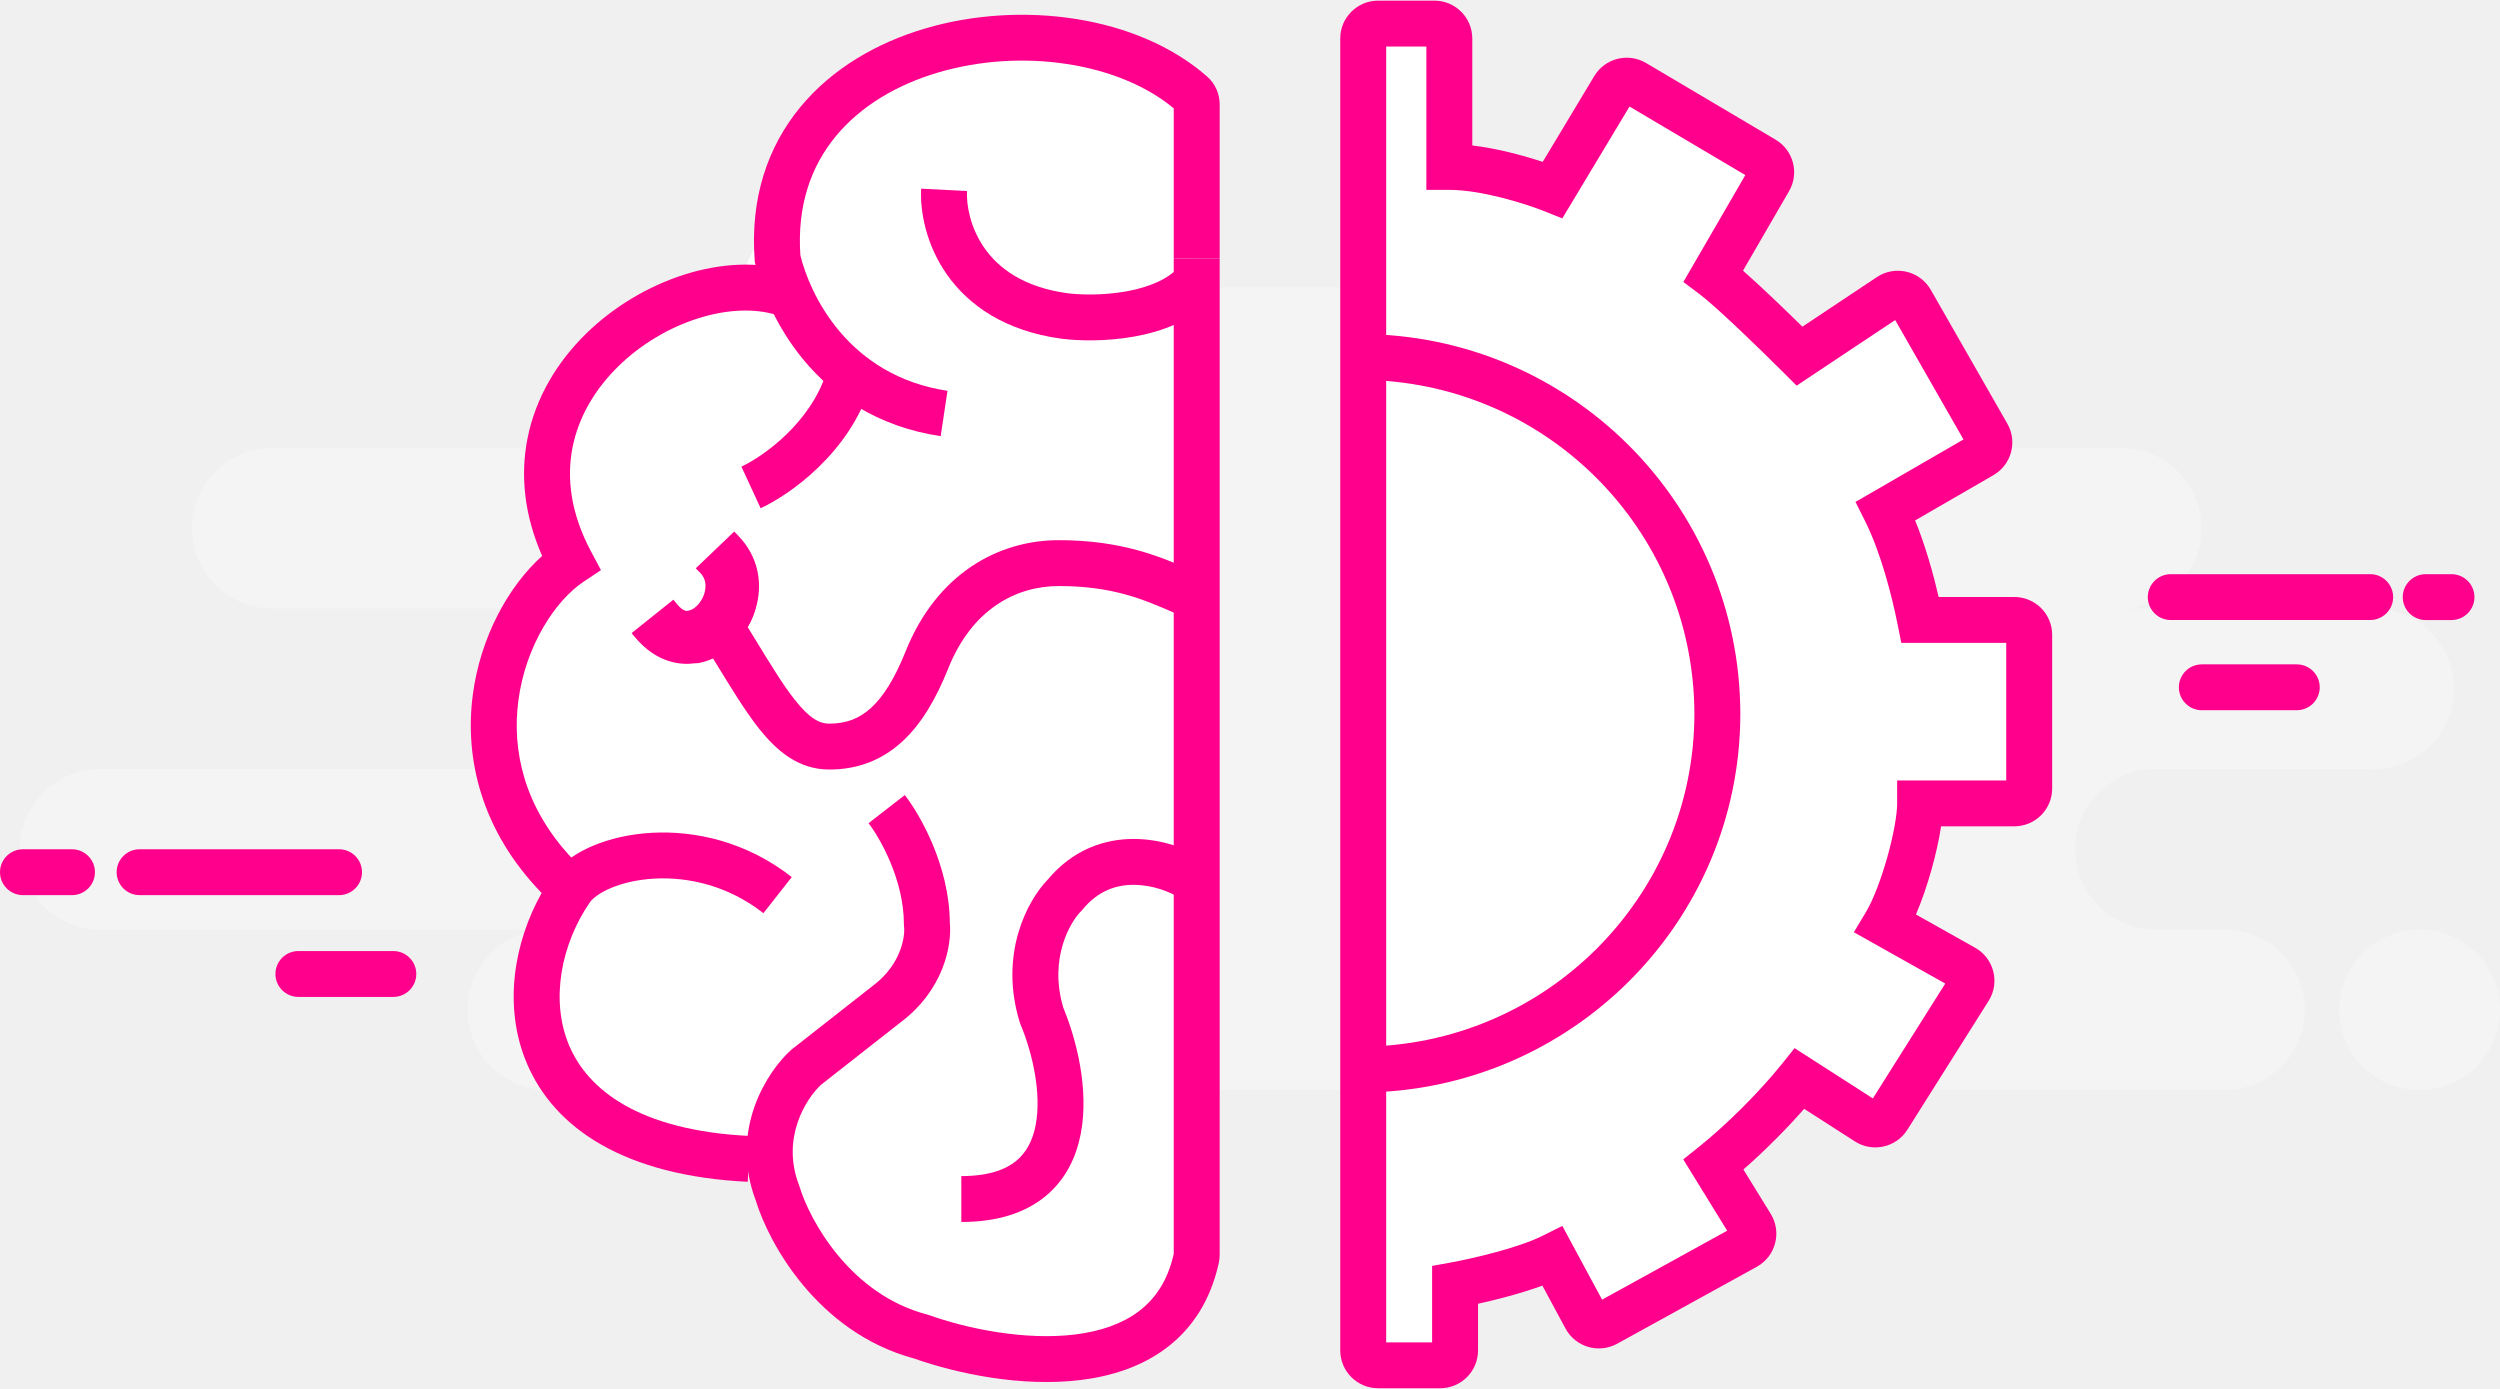
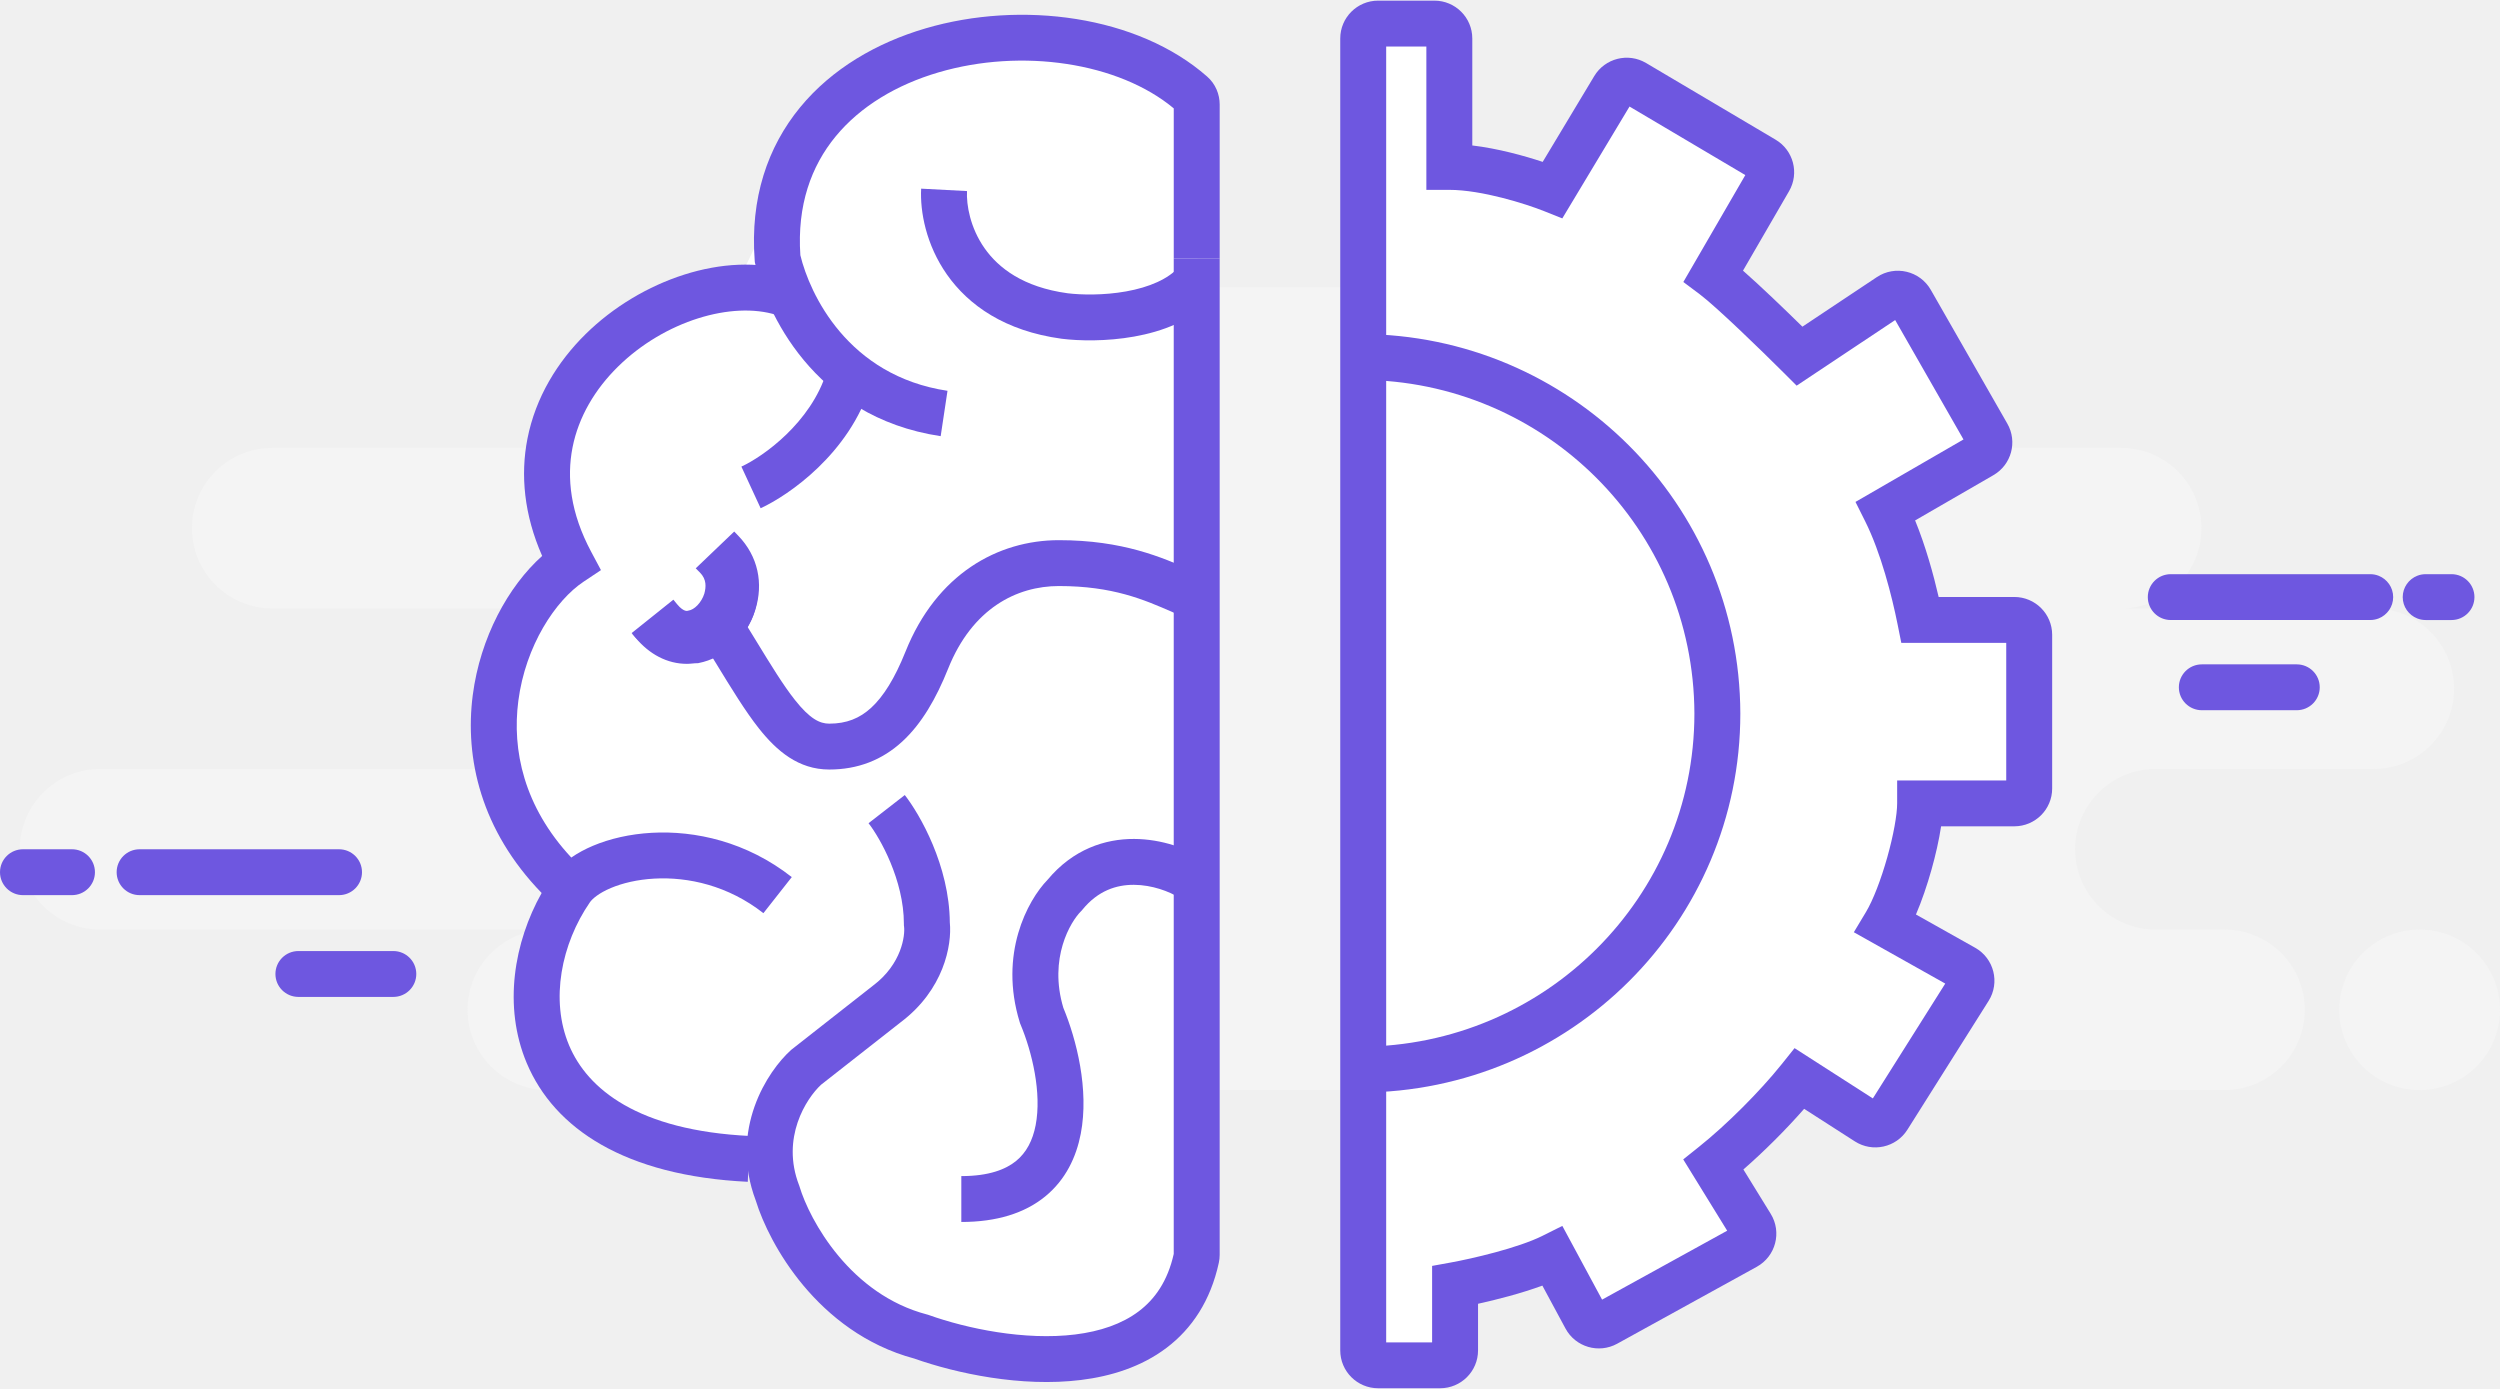
<svg xmlns="http://www.w3.org/2000/svg" width="180" height="100" viewBox="0 0 180 100" fill="none">
  <path fill-rule="evenodd" clip-rule="evenodd" d="M33.664 72.707C33.664 75.899 36.255 78.486 39.451 78.486H160.158C163.354 78.486 165.945 75.899 165.945 72.707C165.945 69.514 163.354 66.927 160.158 66.927H155.197C152.001 66.927 149.41 64.339 149.41 61.147C149.41 57.955 152.001 55.367 155.197 55.367H170.906C174.102 55.367 176.693 52.779 176.693 49.587C176.693 46.395 174.102 43.807 170.906 43.807H152.717C155.913 43.807 158.504 41.22 158.504 38.028C158.504 34.836 155.913 32.248 152.717 32.248H99.805C103.001 32.248 105.592 29.66 105.592 26.468C105.592 23.276 103.001 20.688 99.805 20.688H52.679C49.483 20.688 46.892 23.276 46.892 26.468C46.892 29.66 49.483 32.248 52.679 32.248H19.609C16.413 32.248 13.822 34.836 13.822 38.028C13.822 41.22 16.413 43.807 19.609 43.807H40.278C43.474 43.807 46.065 46.395 46.065 49.587C46.065 52.779 43.474 55.367 40.278 55.367H7.208C4.012 55.367 1.421 57.955 1.421 61.147C1.421 64.339 4.012 66.927 7.208 66.927H39.451C36.255 66.927 33.664 69.514 33.664 72.707ZM174.213 78.486C177.409 78.486 180 75.898 180 72.706C180 69.514 177.409 66.927 174.213 66.927C171.016 66.927 168.425 69.514 168.425 72.706C168.425 75.898 171.016 78.486 174.213 78.486Z" fill="#F4F4F4" />
  <path d="M123.533 48.349C120.556 31.174 105.757 25.78 98.73 25.229V77.661C120.226 74.028 124.222 56.605 123.533 48.349Z" fill="white" />
  <path d="M86.225 92.317V7.477L77.544 3.142H70.724L62.353 5.929L56.772 12.741L53.052 20.482L44.681 24.507L40.03 29.151V40.608L36 48.968V58.567L40.03 65.688L38.17 70.333L40.03 78.693L48.091 83.647H54.912L63.593 95.722L77.544 98.819L86.225 92.317Z" fill="white" />
  <path d="M104.517 2.213L98.007 0.975V24.817C96.353 24.817 95.34 25.188 104.517 26.674C115.989 28.532 123.429 39.284 123.429 51.135C123.429 70.023 106.377 75.597 104.517 75.597L98.007 78.073V98.2H104.517V92.317L111.958 90.459L114.128 95.103L123.429 92.317L125.6 87.672L123.429 82.718L129.94 78.073L134.281 80.86L136.761 78.073L141.721 70.023L140.171 69.094L136.761 64.759L138.621 57.947H146.992V44.633H138.621L136.761 36.273L142.651 31.628L136.761 22.03L128.08 24.817L123.429 20.172L128.08 11.502L125.6 10.264L116.609 5.929L111.958 13.36H109.478L104.517 10.264V2.213Z" fill="white" />
-   <path fill-rule="evenodd" clip-rule="evenodd" d="M97.967 24.05C113.041 24.094 125.26 36.269 125.304 51.373L125.304 51.377C125.304 66.404 113.08 78.619 97.967 78.663L97.957 75.361C111.256 75.321 121.996 64.575 121.997 51.38C121.957 38.094 111.212 27.392 97.957 27.352L97.967 24.05Z" fill="#FF008C" />
-   <path fill-rule="evenodd" clip-rule="evenodd" d="M99.805 3.349V96.651H103.112V91.145L104.469 90.898C105.979 90.624 109.299 89.858 111.053 88.982L112.488 88.265L115.35 93.574L124.357 88.611L121.193 83.476L122.334 82.564C124.306 80.989 126.699 78.598 128.277 76.629L129.208 75.466L134.845 79.086L140.058 70.818L133.476 67.121L134.351 65.664C134.858 64.819 135.431 63.333 135.882 61.732C136.335 60.122 136.595 58.646 136.595 57.844V56.193H144.449V46.285H136.893L136.627 44.957C136.221 42.929 135.428 39.802 134.29 37.528L133.594 36.138L141.371 31.641L136.452 23.044L129.357 27.767L128.399 26.81C126.847 25.261 123.581 22.087 122.375 21.183L121.201 20.304L125.663 12.606L117.325 7.671L112.486 15.725L111.178 15.203C109.856 14.675 106.676 13.67 104.352 13.67H102.698V3.349H99.805ZM96.498 2.771C96.498 1.266 97.719 0.046 99.226 0.046H103.277C104.784 0.046 106.005 1.266 106.005 2.771V10.473C107.834 10.691 109.719 11.207 111.074 11.656L114.785 5.479C115.558 4.193 117.224 3.772 118.516 4.536L127.842 10.056C129.129 10.818 129.562 12.472 128.812 13.765L125.496 19.486C126.785 20.621 128.515 22.285 129.773 23.521L135.133 19.952C136.449 19.076 138.231 19.497 139.016 20.867L144.528 30.502C145.273 31.803 144.825 33.461 143.526 34.212L137.888 37.471C138.645 39.323 139.206 41.35 139.583 42.982H145.028C146.535 42.982 147.756 44.202 147.756 45.706V56.771C147.756 58.276 146.535 59.495 145.028 59.495H139.759C139.611 60.48 139.36 61.578 139.065 62.626C138.759 63.714 138.376 64.848 137.948 65.844L142.209 68.237C143.568 69.001 144.011 70.746 143.18 72.064L137.332 81.339C136.524 82.621 134.824 82.999 133.548 82.179L129.898 79.836C128.593 81.327 127.016 82.901 125.524 84.202L127.492 87.396C128.308 88.721 127.85 90.458 126.486 91.21L116.436 96.748C115.107 97.48 113.435 96.988 112.716 95.654L111.05 92.564C109.527 93.125 107.753 93.578 106.419 93.872V97.229C106.419 98.734 105.197 99.954 103.69 99.954H99.226C97.719 99.954 96.498 98.734 96.498 97.229V2.771Z" fill="#FF008C" />
-   <path fill-rule="evenodd" clip-rule="evenodd" d="M66.635 2.044C73.527 0.016 81.927 1.117 86.919 5.517C87.522 6.048 87.817 6.794 87.817 7.524V18.624H84.51V7.803C80.541 4.492 73.561 3.449 67.57 5.212C64.562 6.097 61.944 7.654 60.157 9.833C58.413 11.959 57.383 14.767 57.626 18.376C58.298 21.158 61.036 27.061 68.22 28.138L67.729 31.404C58.481 30.018 55.131 22.316 54.374 18.99L54.347 18.87L54.338 18.748C54.001 14.265 55.277 10.571 57.599 7.74C59.898 4.936 63.145 3.071 66.635 2.044Z" fill="#FF008C" />
-   <path fill-rule="evenodd" clip-rule="evenodd" d="M68.181 19.768C66.665 17.61 66.237 15.213 66.323 13.583L69.625 13.757C69.573 14.742 69.848 16.39 70.888 17.872C71.887 19.294 73.669 20.677 76.869 21.115C77.831 21.234 79.456 21.272 81.077 20.982C82.74 20.685 84.124 20.094 84.918 19.188L87.407 21.363C85.886 23.098 83.619 23.884 81.659 24.233C79.661 24.59 77.694 24.546 76.45 24.391L76.441 24.39L76.432 24.389C72.362 23.834 69.737 21.984 68.181 19.768Z" fill="#FF008C" />
-   <path fill-rule="evenodd" clip-rule="evenodd" d="M62.681 27.736C61.166 32.653 56.783 35.664 54.766 36.594L53.38 33.595C54.945 32.874 58.389 30.436 59.52 26.765L62.681 27.736Z" fill="#FF008C" />
-   <path fill-rule="evenodd" clip-rule="evenodd" d="M87.816 18.624V90.349C87.816 90.536 87.796 90.729 87.755 90.919C87.162 93.649 85.819 95.665 83.984 97.05C82.18 98.412 80.003 99.09 77.825 99.359C73.534 99.891 68.857 98.887 65.83 97.817C62.308 96.873 59.678 94.753 57.837 92.549C56.018 90.37 54.906 88.034 54.42 86.452C52.476 81.315 55.279 77.107 56.947 75.608L56.988 75.571L62.833 70.984L62.848 70.973C64.954 69.395 65.168 67.317 65.093 66.719L65.08 66.617V66.514C65.08 63.379 63.37 60.343 62.535 59.271L65.145 57.243C66.231 58.637 68.355 62.326 68.387 66.42C68.549 68.059 67.948 71.272 64.848 73.603L59.122 78.096C58.035 79.1 56.226 81.939 57.529 85.325L57.552 85.383L57.57 85.443C57.921 86.613 58.83 88.58 60.377 90.433C61.914 92.274 64.015 93.925 66.741 94.642L66.81 94.66L66.877 94.683C69.617 95.661 73.786 96.531 77.418 96.082C79.218 95.859 80.786 95.324 81.99 94.415C83.15 93.54 84.07 92.245 84.509 90.283V18.624H87.816Z" fill="#FF008C" />
-   <path fill-rule="evenodd" clip-rule="evenodd" d="M65.199 46.91C67.434 41.329 71.845 38.892 76.242 38.892C80.849 38.892 83.677 40.135 85.804 41.069C86.15 41.221 86.478 41.365 86.793 41.494L85.533 44.548C85.167 44.397 84.805 44.239 84.438 44.079C82.354 43.169 80.122 42.195 76.242 42.195C73.198 42.195 70.003 43.809 68.269 48.136C67.408 50.286 66.364 52.102 64.966 53.388C63.517 54.72 61.767 55.406 59.707 55.406C57.491 55.406 55.929 54.073 54.637 52.442C53.662 51.21 52.65 49.552 51.507 47.681C51.166 47.123 50.814 46.546 50.447 45.955L53.258 44.215C53.675 44.888 54.06 45.516 54.418 46.103C55.529 47.92 56.392 49.333 57.232 50.394C58.317 51.766 59.029 52.103 59.707 52.103C60.953 52.103 61.898 51.719 62.727 50.957C63.606 50.149 64.422 48.849 65.199 46.91Z" fill="#FF008C" />
+   <path fill-rule="evenodd" clip-rule="evenodd" d="M97.967 24.05C113.041 24.094 125.26 36.269 125.304 51.373L125.304 51.377C125.304 66.404 113.08 78.619 97.967 78.663L97.957 75.361C111.256 75.321 121.996 64.575 121.997 51.38C121.957 38.094 111.212 27.392 97.957 27.352L97.967 24.05Z" fill="#6E57E0" />
+   <path fill-rule="evenodd" clip-rule="evenodd" d="M99.805 3.349V96.651H103.112V91.145L104.469 90.898C105.979 90.624 109.299 89.858 111.053 88.982L112.488 88.265L115.35 93.574L124.357 88.611L121.193 83.476L122.334 82.564C124.306 80.989 126.699 78.598 128.277 76.629L129.208 75.466L134.845 79.086L140.058 70.818L133.476 67.121L134.351 65.664C134.858 64.819 135.431 63.333 135.882 61.732C136.335 60.122 136.595 58.646 136.595 57.844V56.193H144.449V46.285H136.893L136.627 44.957C136.221 42.929 135.428 39.802 134.29 37.528L133.594 36.138L141.371 31.641L136.452 23.044L129.357 27.767L128.399 26.81C126.847 25.261 123.581 22.087 122.375 21.183L121.201 20.304L125.663 12.606L117.325 7.671L112.486 15.725L111.178 15.203C109.856 14.675 106.676 13.67 104.352 13.67H102.698V3.349H99.805ZM96.498 2.771C96.498 1.266 97.719 0.046 99.226 0.046H103.277C104.784 0.046 106.005 1.266 106.005 2.771V10.473C107.834 10.691 109.719 11.207 111.074 11.656L114.785 5.479C115.558 4.193 117.224 3.772 118.516 4.536L127.842 10.056C129.129 10.818 129.562 12.472 128.812 13.765L125.496 19.486C126.785 20.621 128.515 22.285 129.773 23.521L135.133 19.952C136.449 19.076 138.231 19.497 139.016 20.867L144.528 30.502C145.273 31.803 144.825 33.461 143.526 34.212L137.888 37.471C138.645 39.323 139.206 41.35 139.583 42.982H145.028C146.535 42.982 147.756 44.202 147.756 45.706V56.771C147.756 58.276 146.535 59.495 145.028 59.495H139.759C139.611 60.48 139.36 61.578 139.065 62.626C138.759 63.714 138.376 64.848 137.948 65.844L142.209 68.237C143.568 69.001 144.011 70.746 143.18 72.064L137.332 81.339C136.524 82.621 134.824 82.999 133.548 82.179L129.898 79.836C128.593 81.327 127.016 82.901 125.524 84.202L127.492 87.396C128.308 88.721 127.85 90.458 126.486 91.21L116.436 96.748C115.107 97.48 113.435 96.988 112.716 95.654L111.05 92.564C109.527 93.125 107.753 93.578 106.419 93.872V97.229C106.419 98.734 105.197 99.954 103.69 99.954H99.226C97.719 99.954 96.498 98.734 96.498 97.229V2.771Z" fill="#6E57E0" />
+   <path fill-rule="evenodd" clip-rule="evenodd" d="M66.635 2.044C73.527 0.016 81.927 1.117 86.919 5.517C87.522 6.048 87.817 6.794 87.817 7.524V18.624H84.51V7.803C80.541 4.492 73.561 3.449 67.57 5.212C64.562 6.097 61.944 7.654 60.157 9.833C58.413 11.959 57.383 14.767 57.626 18.376C58.298 21.158 61.036 27.061 68.22 28.138L67.729 31.404C58.481 30.018 55.131 22.316 54.374 18.99L54.347 18.87L54.338 18.748C54.001 14.265 55.277 10.571 57.599 7.74C59.898 4.936 63.145 3.071 66.635 2.044Z" fill="#6E57E0" />
+   <path fill-rule="evenodd" clip-rule="evenodd" d="M68.181 19.768C66.665 17.61 66.237 15.213 66.323 13.583L69.625 13.757C69.573 14.742 69.848 16.39 70.888 17.872C71.887 19.294 73.669 20.677 76.869 21.115C77.831 21.234 79.456 21.272 81.077 20.982C82.74 20.685 84.124 20.094 84.918 19.188L87.407 21.363C85.886 23.098 83.619 23.884 81.659 24.233C79.661 24.59 77.694 24.546 76.45 24.391L76.441 24.39L76.432 24.389C72.362 23.834 69.737 21.984 68.181 19.768Z" fill="#6E57E0" />
+   <path fill-rule="evenodd" clip-rule="evenodd" d="M62.681 27.736C61.166 32.653 56.783 35.664 54.766 36.594L53.38 33.595C54.945 32.874 58.389 30.436 59.52 26.765L62.681 27.736Z" fill="#6E57E0" />
+   <path fill-rule="evenodd" clip-rule="evenodd" d="M87.816 18.624V90.349C87.816 90.536 87.796 90.729 87.755 90.919C87.162 93.649 85.819 95.665 83.984 97.05C82.18 98.412 80.003 99.09 77.825 99.359C73.534 99.891 68.857 98.887 65.83 97.817C62.308 96.873 59.678 94.753 57.837 92.549C56.018 90.37 54.906 88.034 54.42 86.452C52.476 81.315 55.279 77.107 56.947 75.608L56.988 75.571L62.833 70.984L62.848 70.973C64.954 69.395 65.168 67.317 65.093 66.719L65.08 66.617V66.514C65.08 63.379 63.37 60.343 62.535 59.271L65.145 57.243C66.231 58.637 68.355 62.326 68.387 66.42C68.549 68.059 67.948 71.272 64.848 73.603L59.122 78.096C58.035 79.1 56.226 81.939 57.529 85.325L57.552 85.383L57.57 85.443C57.921 86.613 58.83 88.58 60.377 90.433C61.914 92.274 64.015 93.925 66.741 94.642L66.81 94.66L66.877 94.683C69.617 95.661 73.786 96.531 77.418 96.082C79.218 95.859 80.786 95.324 81.99 94.415C83.15 93.54 84.07 92.245 84.509 90.283V18.624H87.816Z" fill="#6E57E0" />
+   <path fill-rule="evenodd" clip-rule="evenodd" d="M65.199 46.91C67.434 41.329 71.845 38.892 76.242 38.892C80.849 38.892 83.677 40.135 85.804 41.069C86.15 41.221 86.478 41.365 86.793 41.494L85.533 44.548C85.167 44.397 84.805 44.239 84.438 44.079C82.354 43.169 80.122 42.195 76.242 42.195C73.198 42.195 70.003 43.809 68.269 48.136C67.408 50.286 66.364 52.102 64.966 53.388C63.517 54.72 61.767 55.406 59.707 55.406C57.491 55.406 55.929 54.073 54.637 52.442C53.662 51.21 52.65 49.552 51.507 47.681C51.166 47.123 50.814 46.546 50.447 45.955L53.258 44.215C53.675 44.888 54.06 45.516 54.418 46.103C55.529 47.92 56.392 49.333 57.232 50.394C58.317 51.766 59.029 52.103 59.707 52.103C60.953 52.103 61.898 51.719 62.727 50.957C63.606 50.149 64.422 48.849 65.199 46.91Z" fill="#6E57E0" />
  <path d="M49.459 47.384C48.186 47.384 47.008 46.771 46.066 45.64L48.422 43.755C49.035 44.509 49.506 44.415 49.647 44.368C50.26 44.273 50.873 43.614 51.108 42.859C51.25 42.341 51.344 41.587 50.684 40.927L52.852 38.853C54.172 40.22 54.549 42.011 53.983 43.802C53.418 45.64 51.91 47.007 50.213 47.337C49.93 47.337 49.695 47.384 49.459 47.384Z" fill="#F4F4F4" />
-   <path fill-rule="evenodd" clip-rule="evenodd" d="M52.864 38.27L53.15 38.567C54.579 40.047 54.986 41.997 54.378 43.925C53.77 45.898 52.148 47.381 50.292 47.742L50.253 47.75H50.213C50.093 47.75 49.981 47.76 49.857 47.772C49.85 47.772 49.843 47.773 49.836 47.774C49.722 47.785 49.592 47.797 49.459 47.797C48.041 47.797 46.753 47.111 45.748 45.904L45.478 45.581L48.484 43.176L48.743 43.495C49.011 43.825 49.218 43.932 49.332 43.967C49.442 44.001 49.505 43.98 49.516 43.976L49.55 43.965L49.584 43.96C49.772 43.931 50.001 43.805 50.22 43.576C50.434 43.352 50.612 43.057 50.711 42.743C50.838 42.275 50.89 41.717 50.392 41.219L50.093 40.92L52.864 38.27ZM51.249 40.959C51.761 41.693 51.642 42.474 51.507 42.968L51.505 42.975L51.503 42.983C51.366 43.421 51.121 43.83 50.818 44.146C50.526 44.451 50.154 44.697 49.743 44.77C49.606 44.81 49.378 44.844 49.09 44.757C48.865 44.688 48.626 44.551 48.38 44.318L46.664 45.69C47.486 46.538 48.449 46.971 49.459 46.971C49.551 46.971 49.646 46.962 49.771 46.95L49.779 46.95C49.892 46.939 50.024 46.926 50.17 46.924C51.693 46.613 53.068 45.37 53.588 43.681L53.589 43.678C54.069 42.157 53.814 40.654 52.828 39.448L51.249 40.959Z" fill="#FF008C" />
-   <path fill-rule="evenodd" clip-rule="evenodd" d="M54.497 43.306C54.28 44.651 53.552 45.784 52.741 46.363C51.201 47.461 49.644 47.667 48.305 47.347C47.043 47.046 46.086 46.307 45.549 45.663L48.09 43.549C48.242 43.731 48.607 44.024 49.074 44.135C49.465 44.229 50.044 44.228 50.818 43.675C50.815 43.678 50.815 43.678 50.819 43.673C50.836 43.658 50.909 43.586 50.997 43.438C51.099 43.266 51.191 43.04 51.233 42.78C51.309 42.31 51.248 41.594 50.51 40.709L53.05 38.595C54.379 40.187 54.731 41.86 54.497 43.306Z" fill="#FF008C" />
-   <path fill-rule="evenodd" clip-rule="evenodd" d="M81.654 60.404C83.689 60.412 85.512 61.126 86.617 61.805L84.883 64.618C84.196 64.195 82.961 63.712 81.64 63.707C80.391 63.702 79.066 64.115 77.935 65.496L77.883 65.559L77.825 65.618C77.079 66.362 75.493 68.992 76.56 72.561C77.502 74.835 78.429 78.446 77.814 81.637C77.494 83.297 76.736 84.935 75.254 86.145C73.774 87.353 71.758 87.982 69.215 87.982V84.679C71.219 84.679 72.424 84.189 73.161 83.588C73.897 82.987 74.353 82.122 74.567 81.012C75.012 78.702 74.316 75.755 73.477 73.758L73.446 73.683L73.422 73.605C71.908 68.693 73.974 64.841 75.426 63.343C77.263 61.138 79.567 60.395 81.654 60.404Z" fill="#FF008C" />
-   <path fill-rule="evenodd" clip-rule="evenodd" d="M42.166 24.053C46.133 20.148 52.222 18.052 56.898 19.526L55.902 22.676C52.723 21.673 47.858 23.086 44.488 26.405C42.847 28.021 41.658 30.005 41.222 32.218C40.791 34.41 41.075 36.941 42.564 39.727L43.269 41.048L42.022 41.879C40 43.225 37.836 46.48 37.319 50.47C36.861 54.003 37.706 58.062 41.133 61.744C41.611 61.411 42.142 61.129 42.691 60.897C43.906 60.384 45.359 60.049 46.923 59.962C50.054 59.788 53.758 60.601 57.008 63.151L54.965 65.748C52.427 63.757 49.543 63.125 47.107 63.26C45.886 63.328 44.811 63.587 43.98 63.938C43.118 64.303 42.65 64.708 42.468 64.972C40.424 67.94 39.595 71.991 40.975 75.265C42.296 78.399 45.906 81.397 54 81.791L53.839 85.09C44.984 84.659 39.913 81.257 37.927 76.547C36.203 72.456 37.014 67.829 38.999 64.295C34.637 59.791 33.448 54.61 34.039 50.046C34.577 45.901 36.594 42.211 39.035 40.027C37.734 37.067 37.461 34.206 37.977 31.581C38.562 28.607 40.138 26.05 42.166 24.053Z" fill="#FF008C" />
-   <path fill-rule="evenodd" clip-rule="evenodd" d="M171.262 41.455C171.074 41.38 170.869 41.34 170.654 41.34H156.295C155.382 41.34 154.642 42.079 154.642 42.991C154.642 43.903 155.382 44.642 156.295 44.642H170.654C170.869 44.642 171.074 44.602 171.262 44.528C171.874 44.286 172.308 43.689 172.308 42.991C172.308 42.991 172.308 42.991 172.308 42.991C172.308 42.293 171.874 41.696 171.262 41.455ZM174.043 41.455C173.43 41.697 172.997 42.293 172.996 42.991C172.996 42.991 172.996 42.991 172.996 42.991C172.996 43.689 173.43 44.286 174.043 44.528C174.231 44.602 174.436 44.643 174.65 44.643H176.507C177.42 44.643 178.16 43.903 178.16 42.991C178.16 42.079 177.42 41.34 176.507 41.34H174.65C174.436 41.34 174.231 41.381 174.043 41.455ZM156.878 49.485C156.878 48.573 157.619 47.834 158.532 47.834H165.367C166.28 47.834 167.021 48.573 167.021 49.485C167.021 50.397 166.28 51.136 165.367 51.136H158.532C157.619 51.136 156.878 50.397 156.878 49.485Z" fill="#FF008C" />
-   <path fill-rule="evenodd" clip-rule="evenodd" d="M8.398 62.798C8.398 61.886 9.138 61.147 10.051 61.147H24.41C25.324 61.147 26.064 61.886 26.064 62.798C26.064 63.71 25.324 64.45 24.41 64.45H10.051C9.138 64.45 8.398 63.71 8.398 62.798Z" fill="#FF008C" />
-   <path fill-rule="evenodd" clip-rule="evenodd" d="M0 62.798C0 61.886 0.74 61.147 1.654 61.147H5.183C6.096 61.147 6.836 61.886 6.836 62.798C6.836 63.71 6.096 64.45 5.183 64.45H1.654C0.74 64.45 0 63.71 0 62.798Z" fill="#FF008C" />
-   <path fill-rule="evenodd" clip-rule="evenodd" d="M19.831 70.127C19.831 69.215 20.572 68.475 21.485 68.475H28.32C29.233 68.475 29.973 69.215 29.973 70.127C29.973 71.039 29.233 71.778 28.32 71.778H21.485C20.572 71.778 19.831 71.039 19.831 70.127Z" fill="#FF008C" />
+   <path fill-rule="evenodd" clip-rule="evenodd" d="M52.864 38.27L53.15 38.567C54.579 40.047 54.986 41.997 54.378 43.925C53.77 45.898 52.148 47.381 50.292 47.742L50.253 47.75H50.213C50.093 47.75 49.981 47.76 49.857 47.772C49.85 47.772 49.843 47.773 49.836 47.774C49.722 47.785 49.592 47.797 49.459 47.797C48.041 47.797 46.753 47.111 45.748 45.904L45.478 45.581L48.484 43.176L48.743 43.495C49.011 43.825 49.218 43.932 49.332 43.967C49.442 44.001 49.505 43.98 49.516 43.976L49.55 43.965L49.584 43.96C49.772 43.931 50.001 43.805 50.22 43.576C50.434 43.352 50.612 43.057 50.711 42.743C50.838 42.275 50.89 41.717 50.392 41.219L50.093 40.92L52.864 38.27ZM51.249 40.959C51.761 41.693 51.642 42.474 51.507 42.968L51.505 42.975L51.503 42.983C51.366 43.421 51.121 43.83 50.818 44.146C50.526 44.451 50.154 44.697 49.743 44.77C49.606 44.81 49.378 44.844 49.09 44.757C48.865 44.688 48.626 44.551 48.38 44.318L46.664 45.69C47.486 46.538 48.449 46.971 49.459 46.971C49.551 46.971 49.646 46.962 49.771 46.95L49.779 46.95C49.892 46.939 50.024 46.926 50.17 46.924C51.693 46.613 53.068 45.37 53.588 43.681L53.589 43.678C54.069 42.157 53.814 40.654 52.828 39.448L51.249 40.959Z" fill="#6E57E0" />
+   <path fill-rule="evenodd" clip-rule="evenodd" d="M54.497 43.306C54.28 44.651 53.552 45.784 52.741 46.363C51.201 47.461 49.644 47.667 48.305 47.347C47.043 47.046 46.086 46.307 45.549 45.663L48.09 43.549C48.242 43.731 48.607 44.024 49.074 44.135C49.465 44.229 50.044 44.228 50.818 43.675C50.815 43.678 50.815 43.678 50.819 43.673C50.836 43.658 50.909 43.586 50.997 43.438C51.099 43.266 51.191 43.04 51.233 42.78C51.309 42.31 51.248 41.594 50.51 40.709L53.05 38.595C54.379 40.187 54.731 41.86 54.497 43.306Z" fill="#6E57E0" />
+   <path fill-rule="evenodd" clip-rule="evenodd" d="M81.654 60.404C83.689 60.412 85.512 61.126 86.617 61.805L84.883 64.618C84.196 64.195 82.961 63.712 81.64 63.707C80.391 63.702 79.066 64.115 77.935 65.496L77.883 65.559L77.825 65.618C77.079 66.362 75.493 68.992 76.56 72.561C77.502 74.835 78.429 78.446 77.814 81.637C77.494 83.297 76.736 84.935 75.254 86.145C73.774 87.353 71.758 87.982 69.215 87.982V84.679C71.219 84.679 72.424 84.189 73.161 83.588C73.897 82.987 74.353 82.122 74.567 81.012C75.012 78.702 74.316 75.755 73.477 73.758L73.446 73.683L73.422 73.605C71.908 68.693 73.974 64.841 75.426 63.343C77.263 61.138 79.567 60.395 81.654 60.404Z" fill="#6E57E0" />
+   <path fill-rule="evenodd" clip-rule="evenodd" d="M42.166 24.053C46.133 20.148 52.222 18.052 56.898 19.526L55.902 22.676C52.723 21.673 47.858 23.086 44.488 26.405C42.847 28.021 41.658 30.005 41.222 32.218C40.791 34.41 41.075 36.941 42.564 39.727L43.269 41.048L42.022 41.879C40 43.225 37.836 46.48 37.319 50.47C36.861 54.003 37.706 58.062 41.133 61.744C41.611 61.411 42.142 61.129 42.691 60.897C43.906 60.384 45.359 60.049 46.923 59.962C50.054 59.788 53.758 60.601 57.008 63.151L54.965 65.748C52.427 63.757 49.543 63.125 47.107 63.26C45.886 63.328 44.811 63.587 43.98 63.938C43.118 64.303 42.65 64.708 42.468 64.972C40.424 67.94 39.595 71.991 40.975 75.265C42.296 78.399 45.906 81.397 54 81.791L53.839 85.09C44.984 84.659 39.913 81.257 37.927 76.547C36.203 72.456 37.014 67.829 38.999 64.295C34.637 59.791 33.448 54.61 34.039 50.046C34.577 45.901 36.594 42.211 39.035 40.027C37.734 37.067 37.461 34.206 37.977 31.581C38.562 28.607 40.138 26.05 42.166 24.053Z" fill="#6E57E0" />
+   <path fill-rule="evenodd" clip-rule="evenodd" d="M171.262 41.455C171.074 41.38 170.869 41.34 170.654 41.34H156.295C155.382 41.34 154.642 42.079 154.642 42.991C154.642 43.903 155.382 44.642 156.295 44.642H170.654C170.869 44.642 171.074 44.602 171.262 44.528C171.874 44.286 172.308 43.689 172.308 42.991C172.308 42.991 172.308 42.991 172.308 42.991C172.308 42.293 171.874 41.696 171.262 41.455ZM174.043 41.455C173.43 41.697 172.997 42.293 172.996 42.991C172.996 42.991 172.996 42.991 172.996 42.991C172.996 43.689 173.43 44.286 174.043 44.528C174.231 44.602 174.436 44.643 174.65 44.643H176.507C177.42 44.643 178.16 43.903 178.16 42.991C178.16 42.079 177.42 41.34 176.507 41.34H174.65C174.436 41.34 174.231 41.381 174.043 41.455ZM156.878 49.485C156.878 48.573 157.619 47.834 158.532 47.834H165.367C166.28 47.834 167.021 48.573 167.021 49.485C167.021 50.397 166.28 51.136 165.367 51.136H158.532C157.619 51.136 156.878 50.397 156.878 49.485Z" fill="#6E57E0" />
+   <path fill-rule="evenodd" clip-rule="evenodd" d="M8.398 62.798C8.398 61.886 9.138 61.147 10.051 61.147H24.41C25.324 61.147 26.064 61.886 26.064 62.798C26.064 63.71 25.324 64.45 24.41 64.45H10.051C9.138 64.45 8.398 63.71 8.398 62.798Z" fill="#6E57E0" />
+   <path fill-rule="evenodd" clip-rule="evenodd" d="M0 62.798C0 61.886 0.74 61.147 1.654 61.147H5.183C6.096 61.147 6.836 61.886 6.836 62.798C6.836 63.71 6.096 64.45 5.183 64.45H1.654C0.74 64.45 0 63.71 0 62.798Z" fill="#6E57E0" />
+   <path fill-rule="evenodd" clip-rule="evenodd" d="M19.831 70.127C19.831 69.215 20.572 68.475 21.485 68.475H28.32C29.233 68.475 29.973 69.215 29.973 70.127C29.973 71.039 29.233 71.778 28.32 71.778H21.485C20.572 71.778 19.831 71.039 19.831 70.127Z" fill="#6E57E0" />
</svg>
